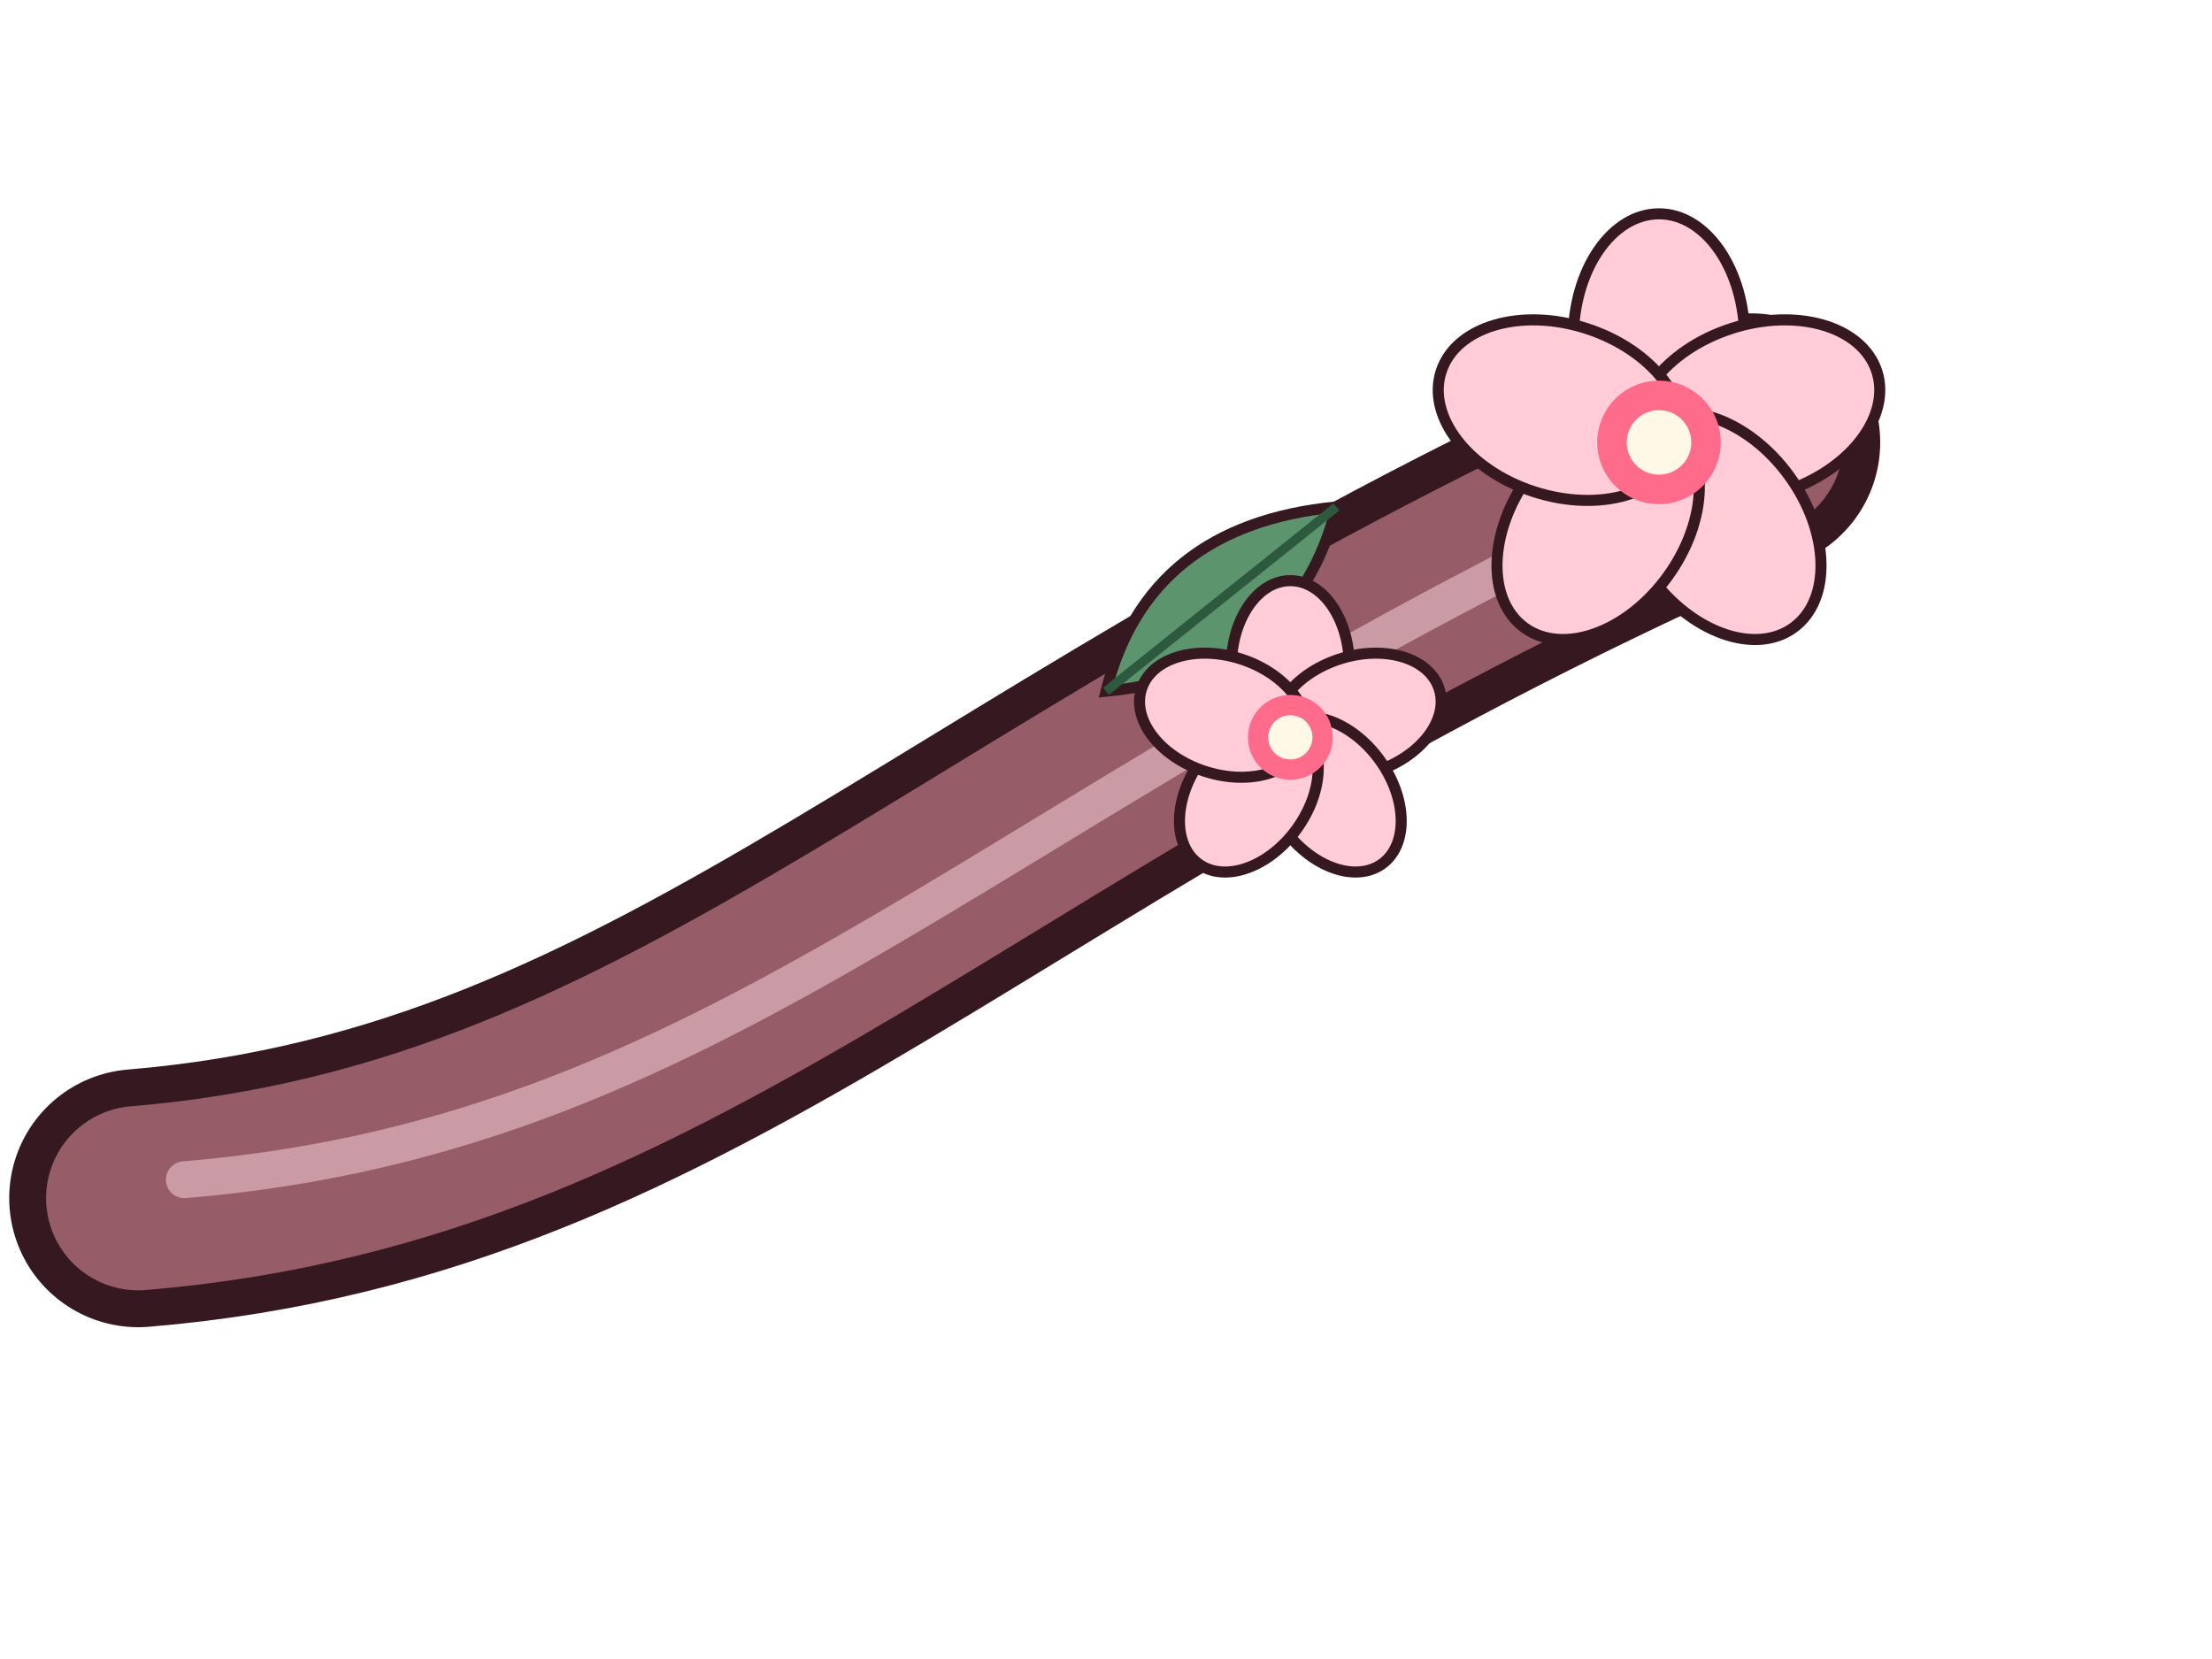
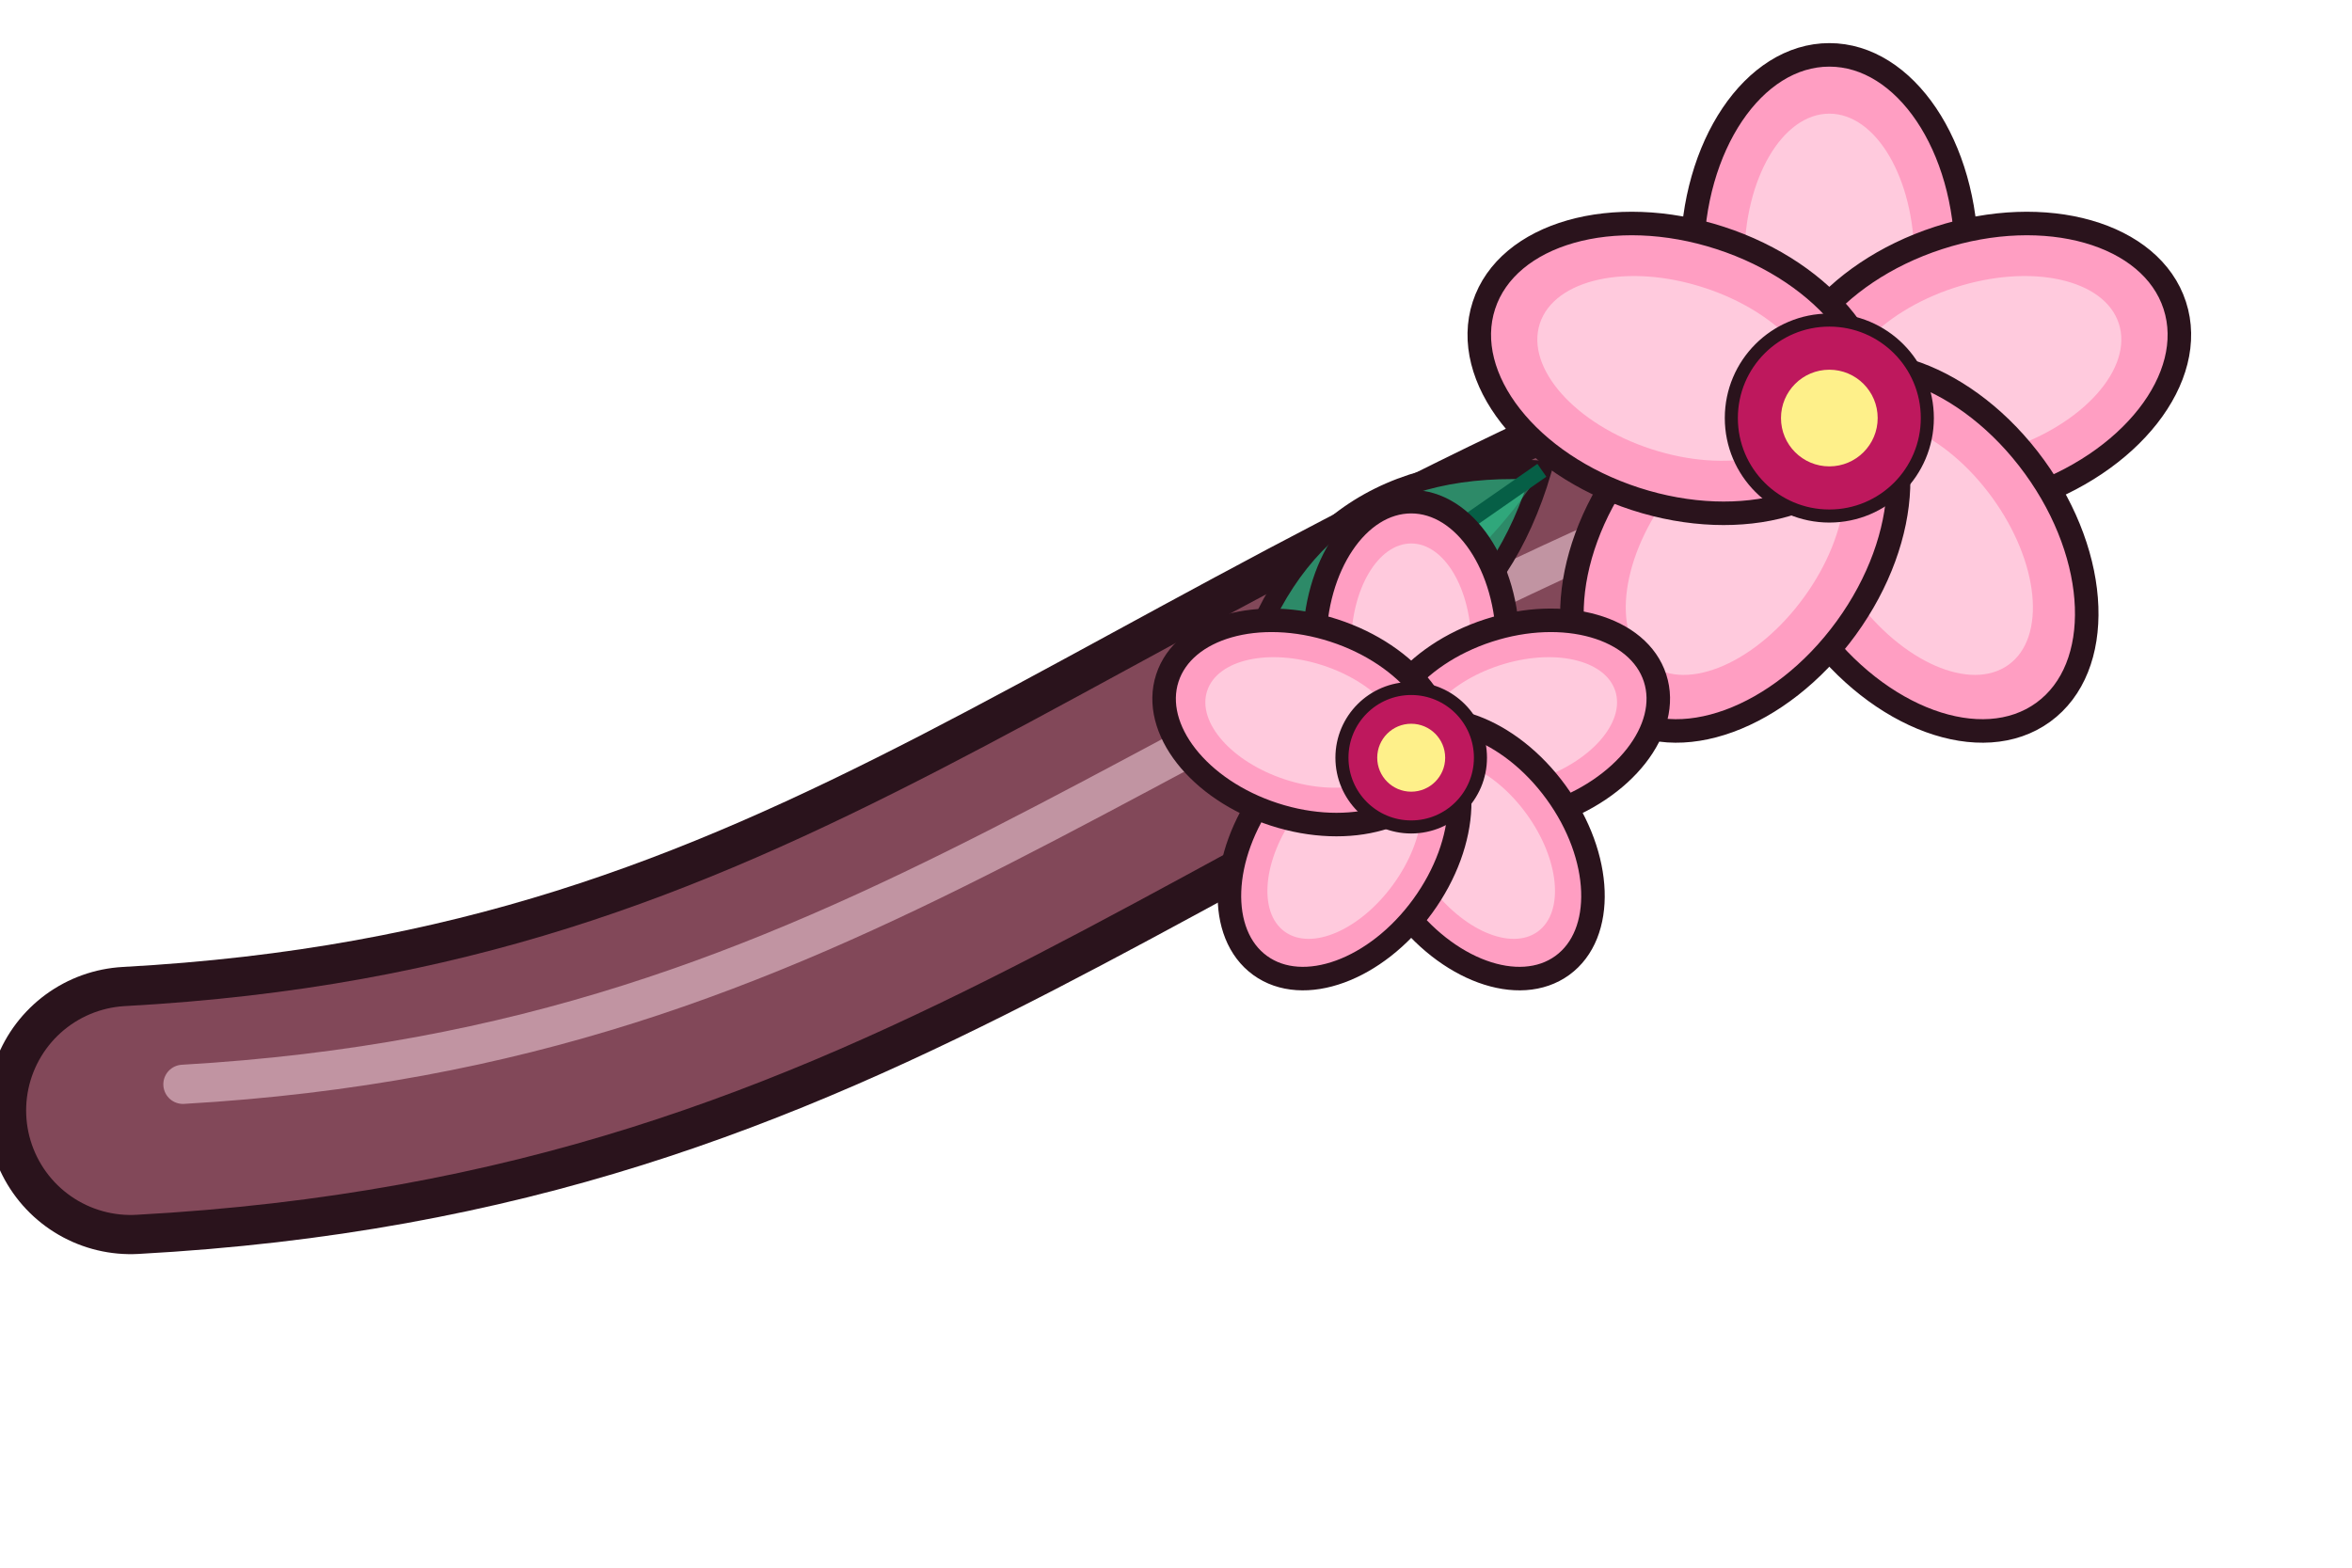
- <svg xmlns="http://www.w3.org/2000/svg" width="240" height="180" viewBox="0 0 240 180">
-   <path d="M15 130 C75 125 105 85 190 48" stroke="#361920" stroke-width="28" fill="none" stroke-linecap="round" />
-   <path d="M15 130 C75 125 105 85 190 48" stroke="#965C68" stroke-width="20" fill="none" stroke-linecap="round" />
-   <path d="M20 128 C80 123 108 86 188 50" stroke="#FFD9E2" stroke-width="4" opacity=".5" fill="none" stroke-linecap="round" />
-   <path d="M120 75 Q124.5 57 145 55 Q140.5 73 120 75 Z" fill="#5C946E" stroke="#361920" stroke-width="1.2" />
-   <line x1="120" y1="75" x2="145" y2="55" stroke="#2D593E" stroke-width="1" />
-   <ellipse cx="180.0" cy="36.8" rx="9.3" ry="13.6" fill="#FFCCD7" stroke="#361920" stroke-width="1.2" transform="rotate(0 180.0 36.8)" />
-   <ellipse cx="190.7" cy="44.5" rx="9.3" ry="13.6" fill="#FFCCD7" stroke="#361920" stroke-width="1.2" transform="rotate(72 190.7 44.5)" />
-   <ellipse cx="186.6" cy="57.1" rx="9.3" ry="13.6" fill="#FFCCD7" stroke="#361920" stroke-width="1.2" transform="rotate(144 186.6 57.1)" />
-   <ellipse cx="173.4" cy="57.1" rx="9.3" ry="13.6" fill="#FFCCD7" stroke="#361920" stroke-width="1.2" transform="rotate(216 173.4 57.1)" />
-   <ellipse cx="169.3" cy="44.5" rx="9.3" ry="13.6" fill="#FFCCD7" stroke="#361920" stroke-width="1.2" transform="rotate(288 169.3 44.5)" />
-   <circle cx="180" cy="48" r="6.7" fill="#FF6B8B" />
-   <circle cx="180" cy="48" r="3.5" fill="#FFF8E7" />
-   <ellipse cx="140.0" cy="72.3" rx="6.4" ry="9.3" fill="#FFCCD7" stroke="#361920" stroke-width="1.2" transform="rotate(0 140.0 72.3)" />
-   <ellipse cx="147.3" cy="77.6" rx="6.4" ry="9.3" fill="#FFCCD7" stroke="#361920" stroke-width="1.2" transform="rotate(72 147.3 77.6)" />
-   <ellipse cx="144.5" cy="86.2" rx="6.4" ry="9.3" fill="#FFCCD7" stroke="#361920" stroke-width="1.2" transform="rotate(144 144.5 86.2)" />
-   <ellipse cx="135.5" cy="86.2" rx="6.4" ry="9.3" fill="#FFCCD7" stroke="#361920" stroke-width="1.2" transform="rotate(216 135.5 86.2)" />
-   <ellipse cx="132.7" cy="77.6" rx="6.4" ry="9.3" fill="#FFCCD7" stroke="#361920" stroke-width="1.2" transform="rotate(288 132.7 77.6)" />
-   <circle cx="140" cy="80" r="4.6" fill="#FF6B8B" />
-   <circle cx="140" cy="80" r="2.4" fill="#FFF8E7" />
+ <svg xmlns="http://www.w3.org/2000/svg" width="180" height="120" viewBox="0 0 180 120">
+   <path d="M10 85 C65 82 85 55 145 32" stroke="#2A131C" stroke-width="22" fill="none" stroke-linecap="round" />
+   <path d="M10 85 C65 82 85 55 145 32" stroke="#824859" stroke-width="16" fill="none" stroke-linecap="round" />
+   <path d="M14 83 C66 80 86 54 143 33" stroke="#FFE0EB" stroke-width="3" opacity=".5" fill="none" stroke-linecap="round" />
+   <path d="M95 52 Q112.9 53.2 118 36 Q100.1 34.8 95 52 Z" fill="#2D8A68" stroke="#2A131C" stroke-width="1.5" />
+   <path d="M95 52 Q109.7 48.6 118 36 Z" fill="#34D399" opacity=".4" />
+   <line x1="95" y1="52" x2="118" y2="36" stroke="#065F46" stroke-width="1.2" />
+   <ellipse cx="140.0" cy="19.8" rx="10.5" ry="15.6" fill="#FF9EC2" stroke="#2A131C" stroke-width="1.8" transform="rotate(0 140.0 19.8)" />
+   <ellipse cx="140.0" cy="19.8" rx="6.5" ry="11.1" fill="#FFF5F8" opacity=".5" transform="rotate(0 140.0 19.8)" />
+   <ellipse cx="151.6" cy="28.2" rx="10.5" ry="15.6" fill="#FF9EC2" stroke="#2A131C" stroke-width="1.8" transform="rotate(72 151.6 28.2)" />
+   <ellipse cx="151.6" cy="28.2" rx="6.5" ry="11.1" fill="#FFF5F8" opacity=".5" transform="rotate(72 151.6 28.2)" />
+   <ellipse cx="147.2" cy="41.9" rx="10.5" ry="15.6" fill="#FF9EC2" stroke="#2A131C" stroke-width="1.8" transform="rotate(144 147.2 41.9)" />
+   <ellipse cx="147.2" cy="41.9" rx="6.5" ry="11.1" fill="#FFF5F8" opacity=".5" transform="rotate(144 147.2 41.9)" />
+   <ellipse cx="132.8" cy="41.9" rx="10.5" ry="15.6" fill="#FF9EC2" stroke="#2A131C" stroke-width="1.8" transform="rotate(216 132.8 41.9)" />
+   <ellipse cx="132.8" cy="41.9" rx="6.5" ry="11.1" fill="#FFF5F8" opacity=".5" transform="rotate(216 132.8 41.9)" />
+   <ellipse cx="128.4" cy="28.2" rx="10.5" ry="15.6" fill="#FF9EC2" stroke="#2A131C" stroke-width="1.8" transform="rotate(288 128.4 28.2)" />
+   <ellipse cx="128.4" cy="28.2" rx="6.5" ry="11.1" fill="#FFF5F8" opacity=".5" transform="rotate(288 128.4 28.2)" />
+   <circle cx="140" cy="32" r="7.5" fill="#BE185D" stroke="#2A131C" stroke-width="1" />
+   <circle cx="140" cy="32" r="3.7" fill="#FEF08A" />
+   <ellipse cx="108.0" cy="49.4" rx="7.4" ry="11.0" fill="#FF9EC2" stroke="#2A131C" stroke-width="1.8" transform="rotate(0 108.0 49.4)" />
+   <ellipse cx="108.0" cy="49.4" rx="4.6" ry="7.8" fill="#FFF5F8" opacity=".5" transform="rotate(0 108.0 49.4)" />
+   <ellipse cx="116.2" cy="55.3" rx="7.4" ry="11.0" fill="#FF9EC2" stroke="#2A131C" stroke-width="1.8" transform="rotate(72 116.2 55.3)" />
+   <ellipse cx="116.2" cy="55.3" rx="4.6" ry="7.8" fill="#FFF5F8" opacity=".5" transform="rotate(72 116.2 55.3)" />
+   <ellipse cx="113.1" cy="65.0" rx="7.4" ry="11.0" fill="#FF9EC2" stroke="#2A131C" stroke-width="1.8" transform="rotate(144 113.1 65.0)" />
+   <ellipse cx="113.1" cy="65.0" rx="4.6" ry="7.8" fill="#FFF5F8" opacity=".5" transform="rotate(144 113.1 65.0)" />
+   <ellipse cx="102.9" cy="65.0" rx="7.4" ry="11.0" fill="#FF9EC2" stroke="#2A131C" stroke-width="1.8" transform="rotate(216 102.9 65.0)" />
+   <ellipse cx="102.9" cy="65.0" rx="4.6" ry="7.8" fill="#FFF5F8" opacity=".5" transform="rotate(216 102.9 65.0)" />
+   <ellipse cx="99.8" cy="55.3" rx="7.4" ry="11.0" fill="#FF9EC2" stroke="#2A131C" stroke-width="1.8" transform="rotate(288 99.8 55.3)" />
+   <ellipse cx="99.8" cy="55.3" rx="4.6" ry="7.8" fill="#FFF5F8" opacity=".5" transform="rotate(288 99.8 55.3)" />
+   <circle cx="108" cy="58" r="5.3" fill="#BE185D" stroke="#2A131C" stroke-width="1" />
+   <circle cx="108" cy="58" r="2.6" fill="#FEF08A" />
</svg>
